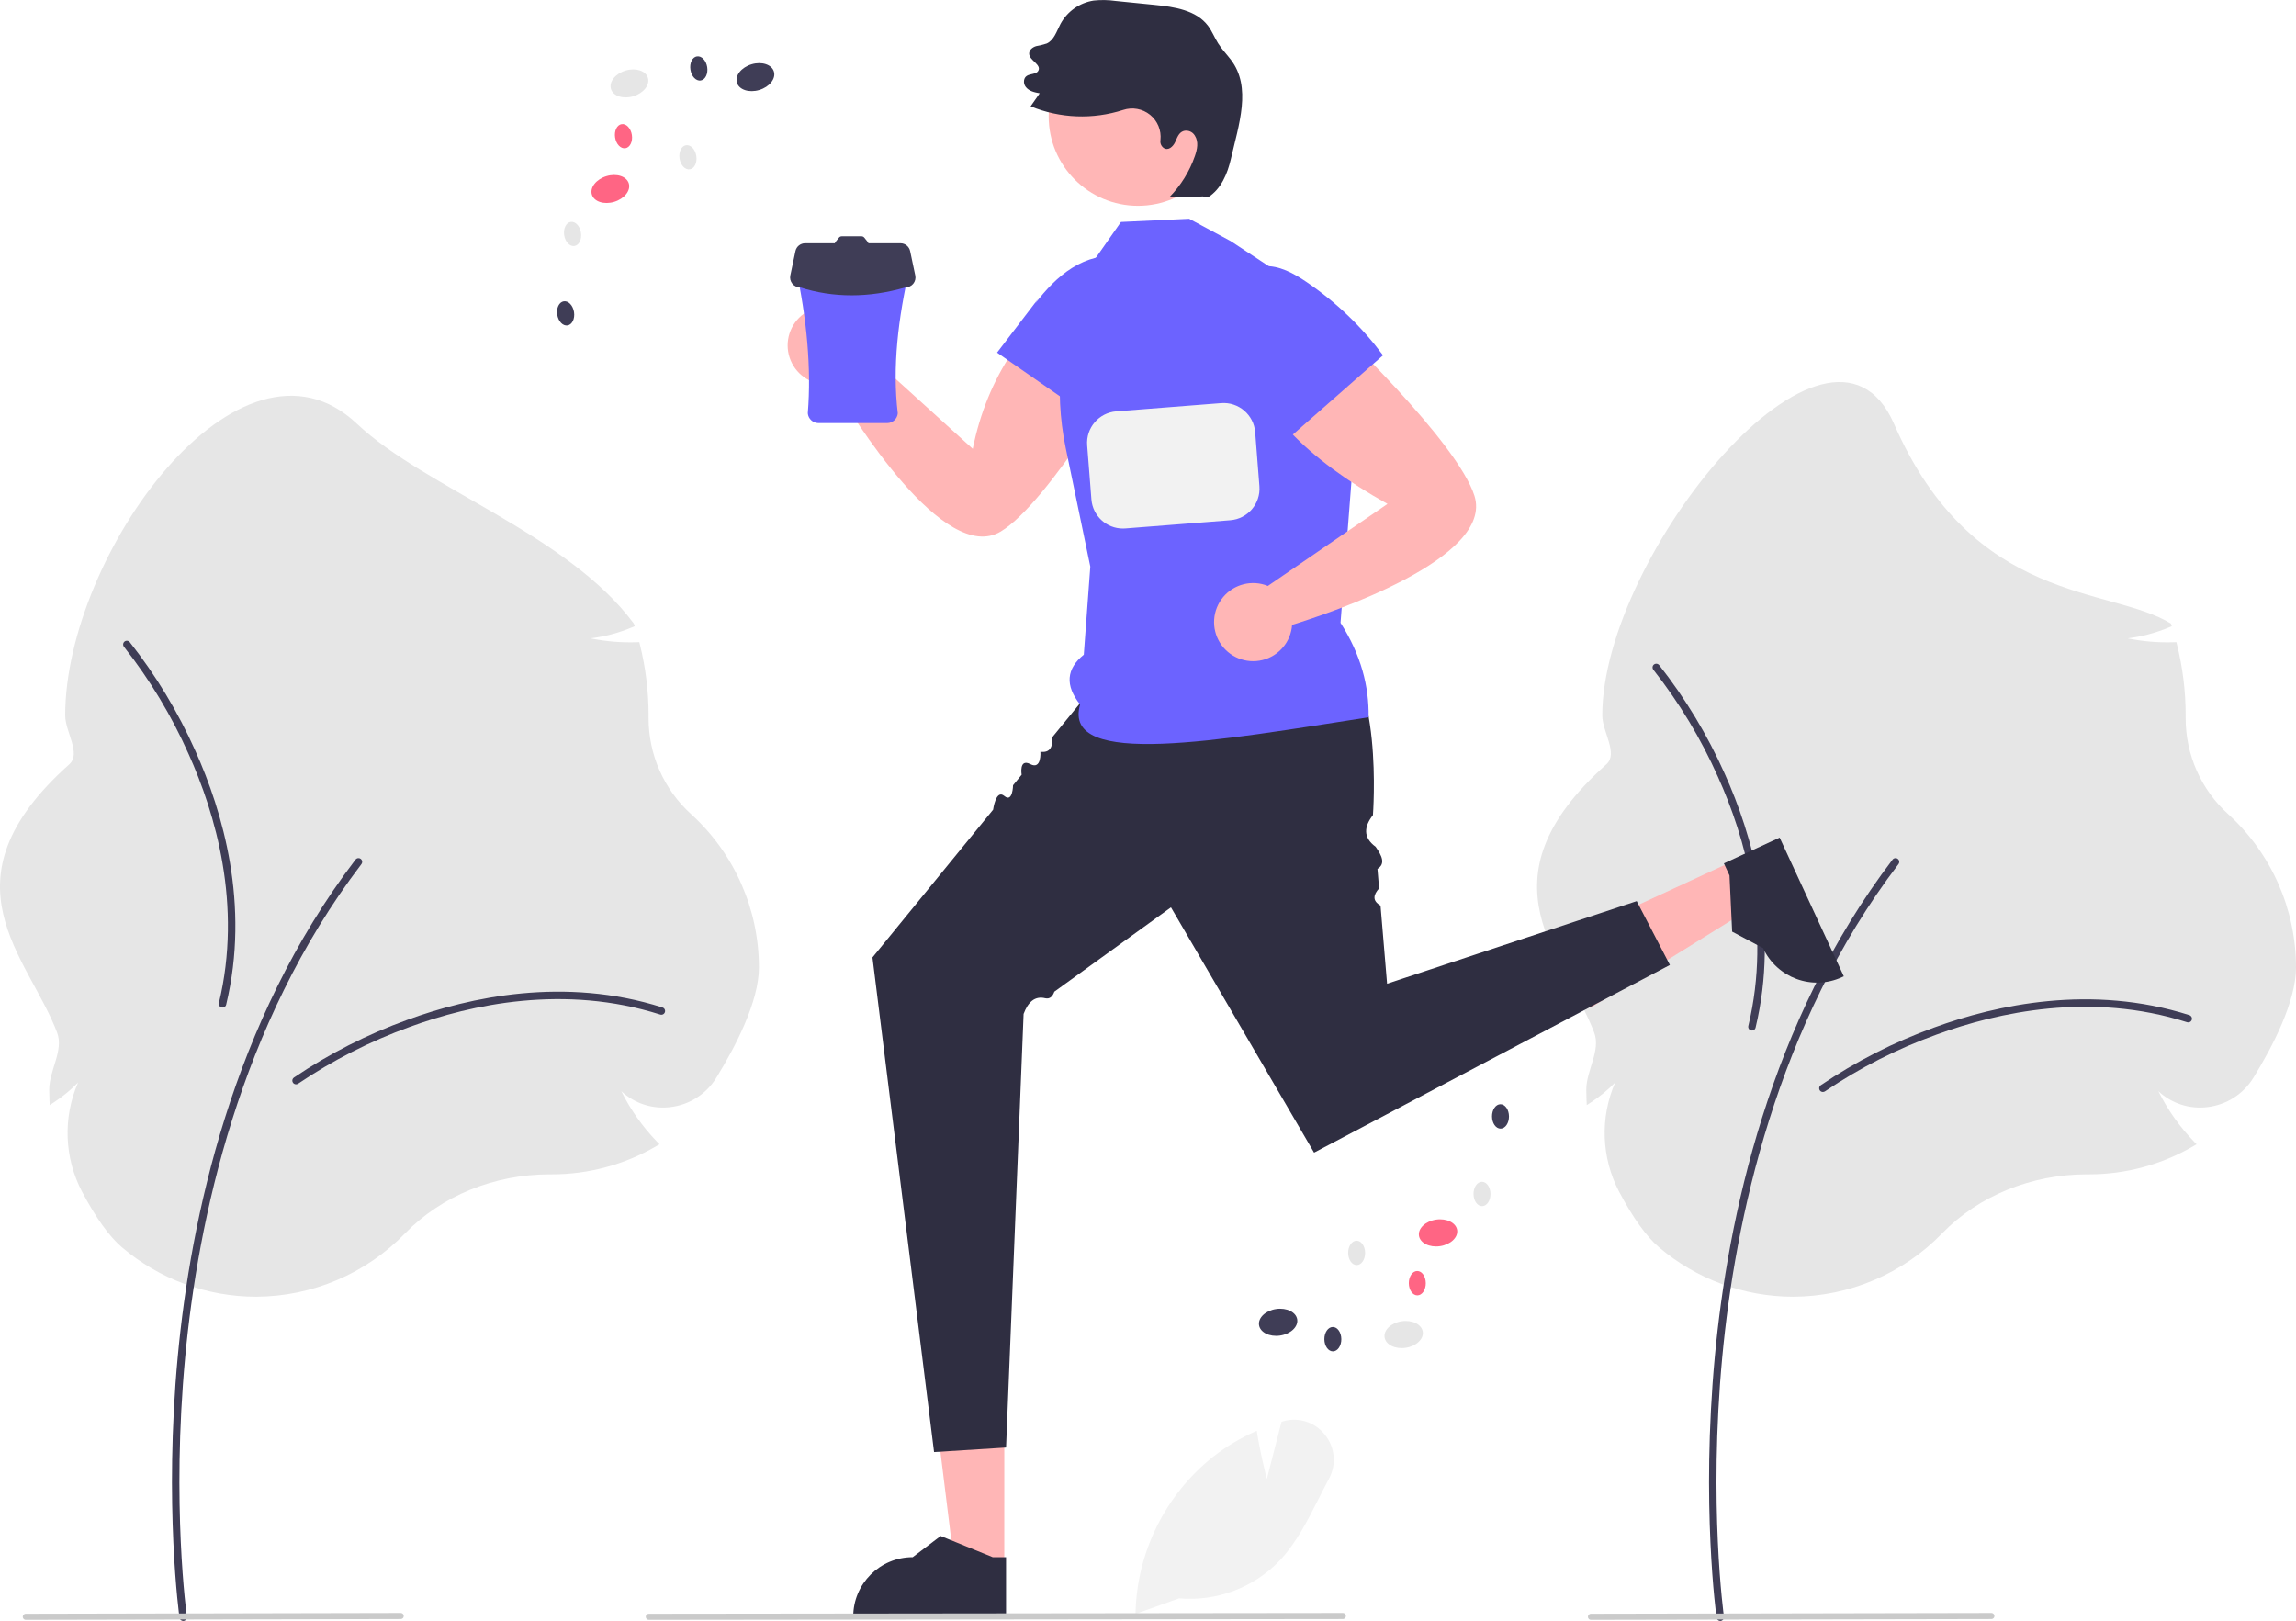
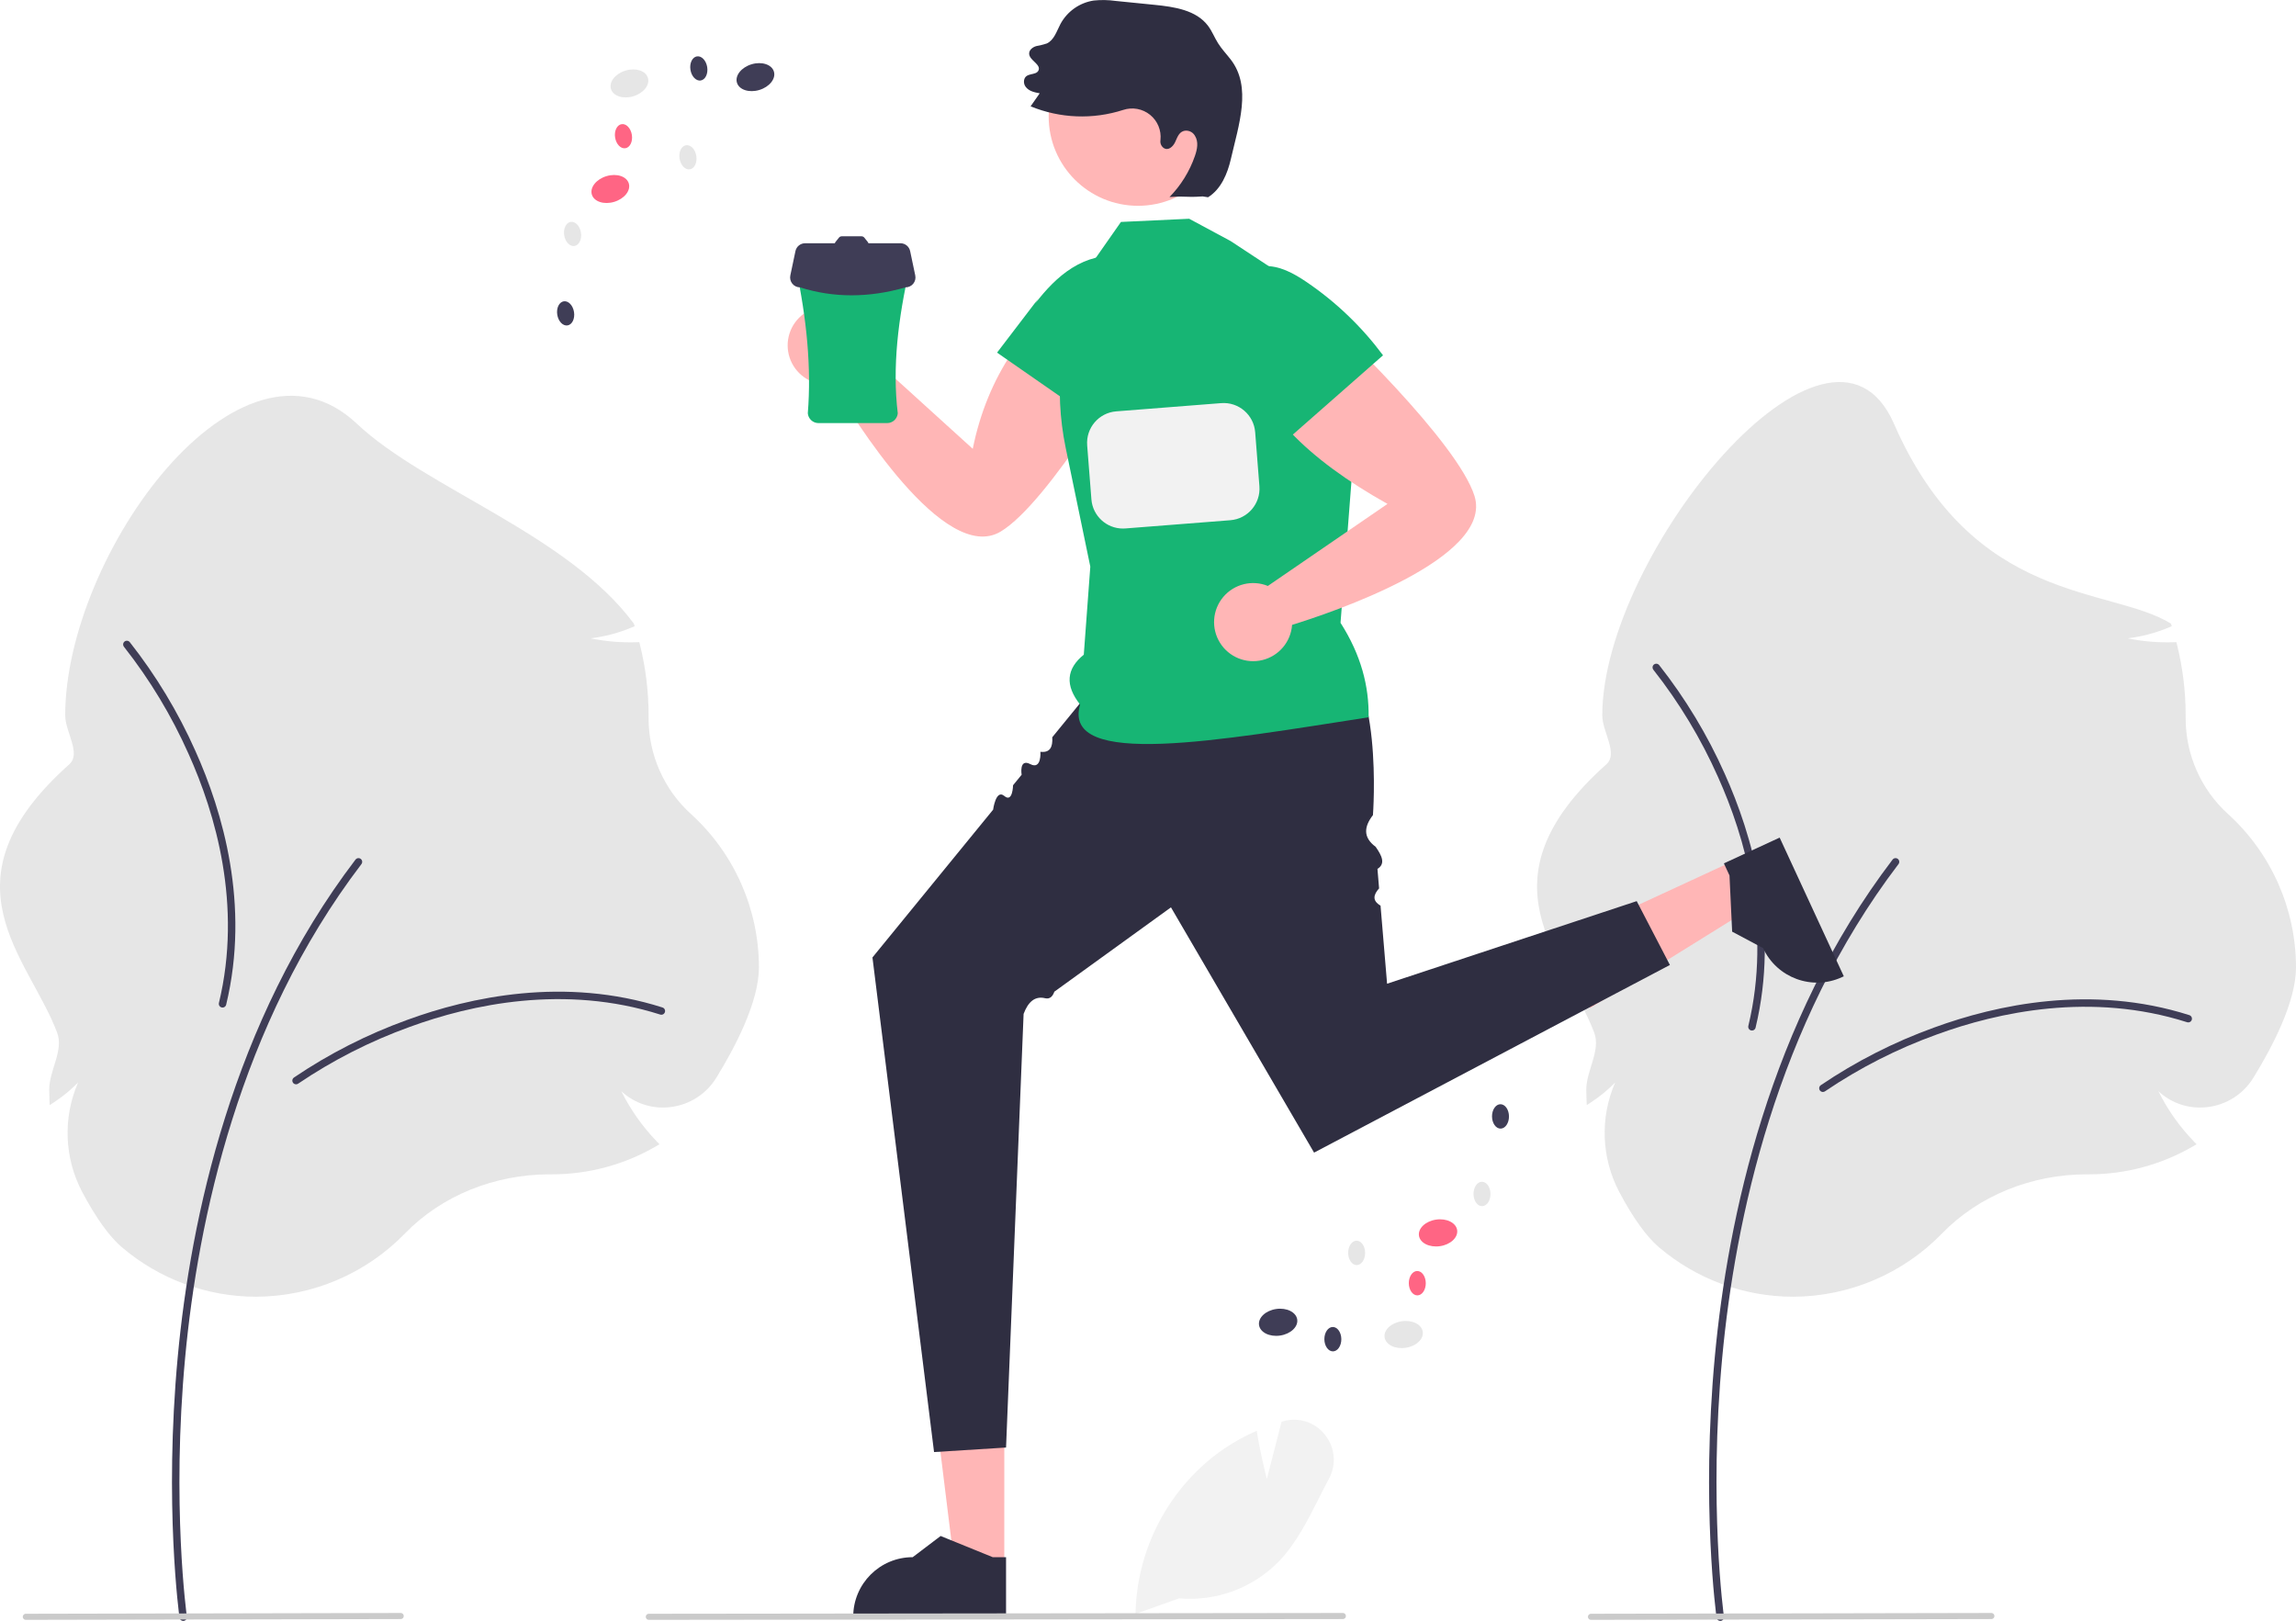
<svg xmlns="http://www.w3.org/2000/svg" data-name="Layer 1" width="899.238" height="634.838" viewBox="0 0 899.238 634.838">
  <path d="M262.541,640.287a81.057,81.057,0,0,1-52.681-19.453c-4.897-4.192-10.116-11.48-15.509-21.661a49.536,49.536,0,0,1-1.571-42.765,56.842,56.842,0,0,1-9.387,7.699l-1.716,1.142-.099-2.058c-.065-1.338-.098-2.672-.098-3.965,0-7.616,5.76-15.344,3.104-22.383-11.196-29.669-46.709-59.154,4.759-105.072,4.761-4.248-1.599-12.74-1.599-19.167,0-62.982,68.432-157.46,114.243-114.221,26.74,25.239,82.452,43.168,108.464,78.274l.344,1.04-1.015.411a61.223,61.223,0,0,1-16.267,4.327,77.569,77.569,0,0,0,18.138,1.52l.944-.033.23.917a114.743,114.743,0,0,1,3.406,27.766l-.004,1.012a50.592,50.592,0,0,0,16.713,37.723,81.244,81.244,0,0,1,26.506,59.951c0,13.352-9.075,30.879-16.688,43.231A24.445,24.445,0,0,1,424.812,566.016a23.873,23.873,0,0,1-19.267-6.224,78.949,78.949,0,0,0,13.923,19.711l1.039,1.07-1.29.751a80.998,80.998,0,0,1-40.832,11.027l-.84-.002c-21.782,0-42.457,8.438-56.724,23.152A81.673,81.673,0,0,1,262.541,640.287Z" transform="translate(-162.2069 -132.4272)" fill="#e6e6e6" />
  <path d="M233.956,767.265a1.458,1.458,0,0,1-1.441-1.252c-.062-.435-6.128-44.187-.68-102.335,5.032-53.701,21.19-131.05,69.594-194.575a1.458,1.458,0,1,1,2.319,1.767c-47.986,62.977-64.014,139.758-69.011,193.08-5.417,57.81.602,101.221.664,101.652a1.459,1.459,0,0,1-1.445,1.663Z" transform="translate(-162.2069 -132.4272)" fill="#3f3d56" />
  <path d="M278.153,557.1a1.458,1.458,0,0,1-.858-2.637,200.92,200.92,0,0,1,44.356-22.58c24.472-8.959,61.686-17.082,99.996-4.889a1.458,1.458,0,1,1-.884,2.778c-37.526-11.942-74.065-3.954-98.11,4.849a197.62,197.62,0,0,0-43.645,22.2A1.452,1.452,0,0,1,278.153,557.1Z" transform="translate(-162.2069 -132.4272)" fill="#3f3d56" />
  <path d="M864.541,640.287a81.057,81.057,0,0,1-52.681-19.453c-4.897-4.192-10.116-11.48-15.509-21.661a49.536,49.536,0,0,1-1.571-42.765,56.842,56.842,0,0,1-9.387,7.699l-1.716,1.142-.099-2.058c-.065-1.338-.098-2.672-.098-3.965,0-7.616,5.76-15.344,3.104-22.383-11.196-29.669-46.709-59.154,4.759-105.072,4.761-4.248-1.599-12.74-1.599-19.167,0-62.982,89.015-171.942,114.243-114.221,31.113,71.185,84.717,63.571,108.464,78.274l.344,1.04-1.015.411a61.223,61.223,0,0,1-16.267,4.327,77.569,77.569,0,0,0,18.138,1.52l.944-.033.23.917a114.743,114.743,0,0,1,3.406,27.766l-.004,1.012a50.592,50.592,0,0,0,16.713,37.723,81.244,81.244,0,0,1,26.506,59.951c0,13.352-9.075,30.879-16.688,43.231a24.445,24.445,0,0,1-17.945,11.494,23.873,23.873,0,0,1-19.267-6.224,78.949,78.949,0,0,0,13.923,19.711l1.039,1.07-1.29.751a80.998,80.998,0,0,1-40.832,11.027l-.84-.002c-21.782,0-42.457,8.438-56.724,23.152A81.673,81.673,0,0,1,864.541,640.287Z" transform="translate(-162.2069 -132.4272)" fill="#e6e6e6" />
  <path d="M835.956,767.265a1.458,1.458,0,0,1-1.441-1.252c-.062-.435-6.128-44.187-.68-102.335,5.032-53.701,21.19-131.05,69.594-194.575a1.458,1.458,0,1,1,2.319,1.767c-47.986,62.977-64.014,139.758-69.011,193.08-5.417,57.81.602,101.221.664,101.652a1.459,1.459,0,0,1-1.445,1.663Z" transform="translate(-162.2069 -132.4272)" fill="#3f3d56" />
  <path d="M876.153,560.1a1.458,1.458,0,0,1-.858-2.637,200.92,200.92,0,0,1,44.356-22.58c24.472-8.959,61.686-17.082,99.996-4.889a1.458,1.458,0,1,1-.884,2.778c-37.526-11.942-74.065-3.954-98.11,4.849a197.62,197.62,0,0,0-43.645,22.2A1.452,1.452,0,0,1,876.153,560.1Z" transform="translate(-162.2069 -132.4272)" fill="#3f3d56" />
  <path d="M809.433,393.925a1.458,1.458,0,0,1,2.568-1.046,200.921,200.921,0,0,1,25.715,42.615c10.698,23.763,21.48,60.295,12.077,99.384a1.458,1.458,0,1,1-2.834-.682c9.209-38.288-1.39-74.157-11.902-97.506a197.62,197.62,0,0,0-25.286-41.933A1.452,1.452,0,0,1,809.433,393.925Z" transform="translate(-162.2069 -132.4272)" fill="#3f3d56" />
  <path d="M210.433,384.925a1.458,1.458,0,0,1,2.568-1.046,200.921,200.921,0,0,1,25.715,42.615c10.698,23.763,21.48,60.295,12.077,99.384a1.458,1.458,0,1,1-2.834-.682c9.209-38.288-1.39-74.157-11.902-97.506a197.62,197.62,0,0,0-25.286-41.933A1.452,1.452,0,0,1,210.433,384.925Z" transform="translate(-162.2069 -132.4272)" fill="#3f3d56" />
  <path d="M612.807,237.555a15.666,15.666,0,0,0-25.187,3.852c-23.719,16.508-38.756,38.626-44.43,66.798l-42.079-38.178a15.297,15.297,0,1,0-12.64,12.759c7.725,13.112,43.555,71.097,65.669,57.821,18.588-11.159,51.598-66.446,61.296-84.782A15.668,15.668,0,0,0,612.807,237.555Z" transform="translate(-162.2069 -132.4272)" fill="#ffb6b6" />
-   <path d="M614.152,262.874c2.113-5.727,3.806-12.04,1.974-17.863-2.015-6.404-8.206-10.989-14.827-12.105s-13.501.881-19.193,4.441c-5.692,3.56-10.321,8.588-14.434,13.894l1.101-1.753q-8.031,10.522-16.062,21.043,20.384,14.162,40.768,28.324A124.358,124.358,0,0,0,614.152,262.874Z" transform="translate(-162.2069 -132.4272)" fill="#6c63ff" />
+   <path d="M614.152,262.874c2.113-5.727,3.806-12.04,1.974-17.863-2.015-6.404-8.206-10.989-14.827-12.105s-13.501.881-19.193,4.441c-5.692,3.56-10.321,8.588-14.434,13.894l1.101-1.753q-8.031,10.522-16.062,21.043,20.384,14.162,40.768,28.324A124.358,124.358,0,0,0,614.152,262.874Z" transform="translate(-162.2069 -132.4272)" fill="#17b574" />
  <polygon points="393.337 613.616 373.873 613.615 364.613 538.535 393.341 538.536 393.337 613.616" fill="#ffb6b6" />
  <path d="M556.23,766.349l-59.857-.002v-.757A23.299,23.299,0,0,1,519.671,742.292h.001l10.934-8.295,20.4,8.296,5.225 0Z" transform="translate(-162.2069 -132.4272)" fill="#2f2e41" />
  <polygon points="678.864 337.19 687.034 354.856 622.78 394.782 610.72 368.707 678.864 337.19" fill="#ffb6b6" />
  <path d="M859.212,460.469l25.128,54.327-.687.318a23.299,23.299,0,0,1-30.926-11.364l-.001-.001L840.607,497.308l-1.035-21.998-2.194-4.742Z" transform="translate(-162.2069 -132.4272)" fill="#2f2e41" />
  <ellipse cx="408.73" cy="165.097" rx="7.557" ry="5.257" transform="translate(-192.4157 -7.95132) rotate(-16.70778)" fill="#e6e6e6" />
  <ellipse cx="458.074" cy="162.636" rx="7.557" ry="5.257" transform="translate(-189.6248 6.13058) rotate(-16.70778)" fill="#3f3d56" />
  <ellipse cx="401.247" cy="206.449" rx="7.557" ry="5.257" transform="matrix(0.95778, -0.28749, 0.28749, 0.95778, -204.6199, -8.35704)" fill="#ff6584" />
  <ellipse cx="386.456" cy="224.051" rx="3.322" ry="4.776" transform="translate(-192.1118 -70.21136) rotate(-8.86277)" fill="#e6e6e6" />
  <ellipse cx="383.741" cy="255.156" rx="3.322" ry="4.776" transform="translate(-196.9366 -70.25829) rotate(-8.86277)" fill="#3f3d56" />
  <ellipse cx="431.642" cy="194.022" rx="3.322" ry="4.776" transform="matrix(0.98806, -0.15407, 0.15407, 0.98806, -186.9459, -63.60822)" fill="#e6e6e6" />
  <ellipse cx="406.398" cy="185.77" rx="3.322" ry="4.776" transform="translate(-185.9758 -67.5961) rotate(-8.86277)" fill="#ff6584" />
  <ellipse cx="435.903" cy="159.23" rx="3.322" ry="4.776" transform="translate(-181.5346 -63.36712) rotate(-8.86277)" fill="#3f3d56" />
  <ellipse cx="711.963" cy="655.093" rx="7.557" ry="5.257" transform="translate(-249.1094 -23.09257) rotate(-8.27826)" fill="#e6e6e6" />
  <ellipse cx="662.791" cy="650.295" rx="7.557" ry="5.257" transform="translate(-248.9309 -30.22231) rotate(-8.27826)" fill="#3f3d56" />
  <ellipse cx="725.427" cy="615.285" rx="7.557" ry="5.257" transform="translate(-243.2375 -21.56871) rotate(-8.27826)" fill="#ff6584" />
  <ellipse cx="742.638" cy="600.042" rx="3.322" ry="4.776" transform="translate(-166.7229 -126.7946) rotate(-0.43325)" fill="#e6e6e6" />
  <ellipse cx="749.884" cy="569.67" rx="3.322" ry="4.776" transform="translate(-166.493 -126.7407) rotate(-0.43325)" fill="#3f3d56" />
  <ellipse cx="693.539" cy="623.122" rx="3.322" ry="4.776" transform="translate(-166.8988 -127.1652) rotate(-0.43325)" fill="#e6e6e6" />
  <ellipse cx="717.3" cy="634.986" rx="3.322" ry="4.776" transform="matrix(0.99997, -0.00756, 0.00756, 0.99997, -166.9879, -126.9852)" fill="#ff6584" />
  <ellipse cx="684.223" cy="656.914" rx="3.322" ry="4.776" transform="translate(-167.1546 -127.2347) rotate(-0.43325)" fill="#3f3d56" />
  <path d="M586.157,406.683,574.327,421.17c.269,3.924-.968,6.166-4.642,5.684,0,0,.548,7.184-3.953,4.841s-3.398,4.161-3.398,4.161L558.971,439.975s-.105,7.006-3.423,4.192-4.381,5.366-4.381,5.366l-4.221,5.17L503.907,507.408l24.126,193.714,28.198-1.77,6.873-169.825c1.753-4.683,4.414-7.136,8.482-6.134,1.822.399,2.888-.697,3.559-2.573l3.242-2.344,42.433-30.684,56.05,96.058L816.231,510.353l-13-25-97.768,32.346-2.564-30.587c-3.341-1.945-2.779-4.27-.566-6.756l-.64-7.632c3.315-2.034,1.672-5.258-.726-8.664-5.007-3.697-4.516-7.909-1.039-12.399,0,0,4.392-57.452-16.898-65.379S586.157,406.683,586.157,406.683Z" transform="translate(-162.2069 -132.4272)" fill="#2f2e41" />
-   <path d="M627.95,218.101,601.231,219.352l-14,20,0,0a111.047,111.047,0,0,0-7.641,68.494l9.641,46.506-2.554,34.486c-6.844,5.521-7.413,12.013-1.446,19.514-7.347,25.35,55.172,13.941,113,5,.2-12.078-2.93-24.376-11-37l7.781-100.757L666.231,241.352l-22.028-14.507Z" transform="translate(-162.2069 -132.4272)" fill="#6c63ff" />
+   <path d="M627.95,218.101,601.231,219.352l-14,20,0,0a111.047,111.047,0,0,0-7.641,68.494l9.641,46.506-2.554,34.486c-6.844,5.521-7.413,12.013-1.446,19.514-7.347,25.35,55.172,13.941,113,5,.2-12.078-2.93-24.376-11-37l7.781-100.757L666.231,241.352l-22.028-14.507Z" transform="translate(-162.2069 -132.4272)" fill="#17b574" />
  <path d="M652.955,245.737a15.666,15.666,0,0,0-2.067,25.396c3.224,20.916,23.248,41.065,54.737,58.65l-46.861,32.128a15.297,15.297,0,1,0,9.496,15.244c14.541-4.489,79.231-25.965,71.42-50.546-6.566-20.662-52.739-65.544-68.341-79.213A15.668,15.668,0,0,0,652.955,245.737Z" transform="translate(-162.2069 -132.4272)" fill="#ffb6b6" />
  <path d="M601.994,339.432a12.392,12.392,0,0,1-12.332-11.422l-1.659-21.155a12.39,12.39,0,0,1,11.383-13.321l41.094-3.223a12.39,12.39,0,0,1,13.32,11.383l1.659,21.155a12.39,12.39,0,0,1-11.383,13.321l-41.094,3.223Q602.486,339.432,601.994,339.432Z" transform="translate(-162.2069 -132.4272)" fill="#f2f2f2" />
  <circle cx="445.701" cy="45.618" r="34.984" fill="#ffb6b6" />
  <path d="M644.257,155.781c-1.658-2.152-3.555-4.128-4.999-6.43-1.39-2.216-2.339-4.703-3.906-6.797-4.634-6.194-13.25-7.461-20.947-8.232q-7.624-.764-15.247-1.528a35.253,35.253,0,0,0-8.62-.156,17.892,17.892,0,0,0-13.002,9.188c-1.489,2.818-2.484,6.329-5.387,7.644a34.81,34.81,0,0,1-4.173,1.037c-1.372.425-2.751,1.521-2.699,2.957.095,2.658,4.784,4.179,3.64,6.58-1.01,2.12-5.057.616-5.631,3.817a3.364,3.364,0,0,0,.672,2.636c1.305,1.671,3.446,2.106,5.453,2.475l-3.565,5.098a52.765,52.765,0,0,0,36.265,1.408,11.155,11.155,0,0,1,14.599,11.788l-.016.145a3.127,3.127,0,0,0,1.255,2.954c1.809,1.229,3.646-.495,4.467-2.202.834-1.736,1.388-3.842,3.407-4.45a3.924,3.924,0,0,1,4.345,1.82c1.57,2.464.925,5.404.022,8.012a43.261,43.261,0,0,1-9.937,16.053c7.601-.503,5.377.259,12.978-.244l2.12.33c5.086-3.173,7.607-9.21,8.948-15.053C647.34,181.375,652.556,166.553,644.257,155.781Z" transform="translate(-162.2069 -132.4272)" fill="#2f2e41" />
-   <path d="M673.919,242.873c-5.052-3.427-10.773-6.587-16.866-6.208-6.701.418-12.639,5.326-15.312,11.484s-2.389,13.317-.301,19.697,5.856,12.082,10.019,17.349l-1.437-1.49q8.284,10.324,16.568,20.647,18.645-16.385,37.289-32.769A124.358,124.358,0,0,0,673.919,242.873Z" transform="translate(-162.2069 -132.4272)" fill="#6c63ff" />
+   <path d="M673.919,242.873c-5.052-3.427-10.773-6.587-16.866-6.208-6.701.418-12.639,5.326-15.312,11.484s-2.389,13.317-.301,19.697,5.856,12.082,10.019,17.349l-1.437-1.49q8.284,10.324,16.568,20.647,18.645-16.385,37.289-32.769A124.358,124.358,0,0,0,673.919,242.873Z" transform="translate(-162.2069 -132.4272)" fill="#17b574" />
  <path d="M606.938,764.509l.015-.697a80.529,80.529,0,0,1,30.112-60.643,78.132,78.132,0,0,1,16.786-10.115l.572-.255.098.618c1.162,7.38,3.001,14.913,3.858,18.256l5.744-22.414.638-.184a15.272,15.272,0,0,1,16.303,5.209,15.534,15.534,0,0,1,1.612,17.332c-1.339,2.495-2.655,5.097-3.928,7.614-4.374,8.649-8.897,17.593-15.487,24.542a48.675,48.675,0,0,1-39.259,14.645Z" transform="translate(-162.2069 -132.4272)" fill="#f2f2f2" />
  <path d="M688.106,766.532l-271.75.307a1.191,1.191,0,1,1,0-2.381l271.75-.307a1.191,1.191,0,1,1,0,2.381Z" transform="translate(-162.2069 -132.4272)" fill="#cacaca" />
  <path d="M942.106,766.532l-156.75.307a1.191,1.191,0,1,1,0-2.381l156.75-.307a1.191,1.191,0,1,1,0,2.381Z" transform="translate(-162.2069 -132.4272)" fill="#cacaca" />
  <path d="M319.106,766.532l-146.75.307a1.191,1.191,0,1,1,0-2.381l146.75-.307a1.191,1.191,0,1,1,0,2.381Z" transform="translate(-162.2069 -132.4272)" fill="#cacaca" />
-   <path d="M478.055,232.696a4.172,4.172,0,0,0-4.159,4.514c4.262,20.083,6.136,39.235,4.692,57.091a4.196,4.196,0,0,0,4.158,3.831h26.92a4.196,4.196,0,0,0,4.158-3.831c-2.175-18.011.125-37.242,4.692-57.091a4.172,4.172,0,0,0-4.158-4.514Z" transform="translate(-162.2069 -132.4272)" fill="#6c63ff" />
+   <path d="M478.055,232.696a4.172,4.172,0,0,0-4.159,4.514c4.262,20.083,6.136,39.235,4.692,57.091a4.196,4.196,0,0,0,4.158,3.831h26.92a4.196,4.196,0,0,0,4.158-3.831c-2.175-18.011.125-37.242,4.692-57.091a4.172,4.172,0,0,0-4.158-4.514Z" transform="translate(-162.2069 -132.4272)" fill="#17b574" />
  <path d="M520.673,240.305l-2.008-9.54a3.864,3.864,0,0,0-3.781-3.068H502.346a1.384,1.384,0,0,0-.236-.459l-1.393-1.741a1.401,1.401,0,0,0-1.094-.526h-7.741a1.401,1.401,0,0,0-1.094.526l-1.393,1.741a1.384,1.384,0,0,0-.236.459H477.53a3.864,3.864,0,0,0-3.781,3.068l-2.008,9.54a3.864,3.864,0,0,0,3.781,4.66q19.699,6.242,41.37,0A3.864,3.864,0,0,0,520.673,240.305Z" transform="translate(-162.2069 -132.4272)" fill="#3f3d56" />
</svg>
